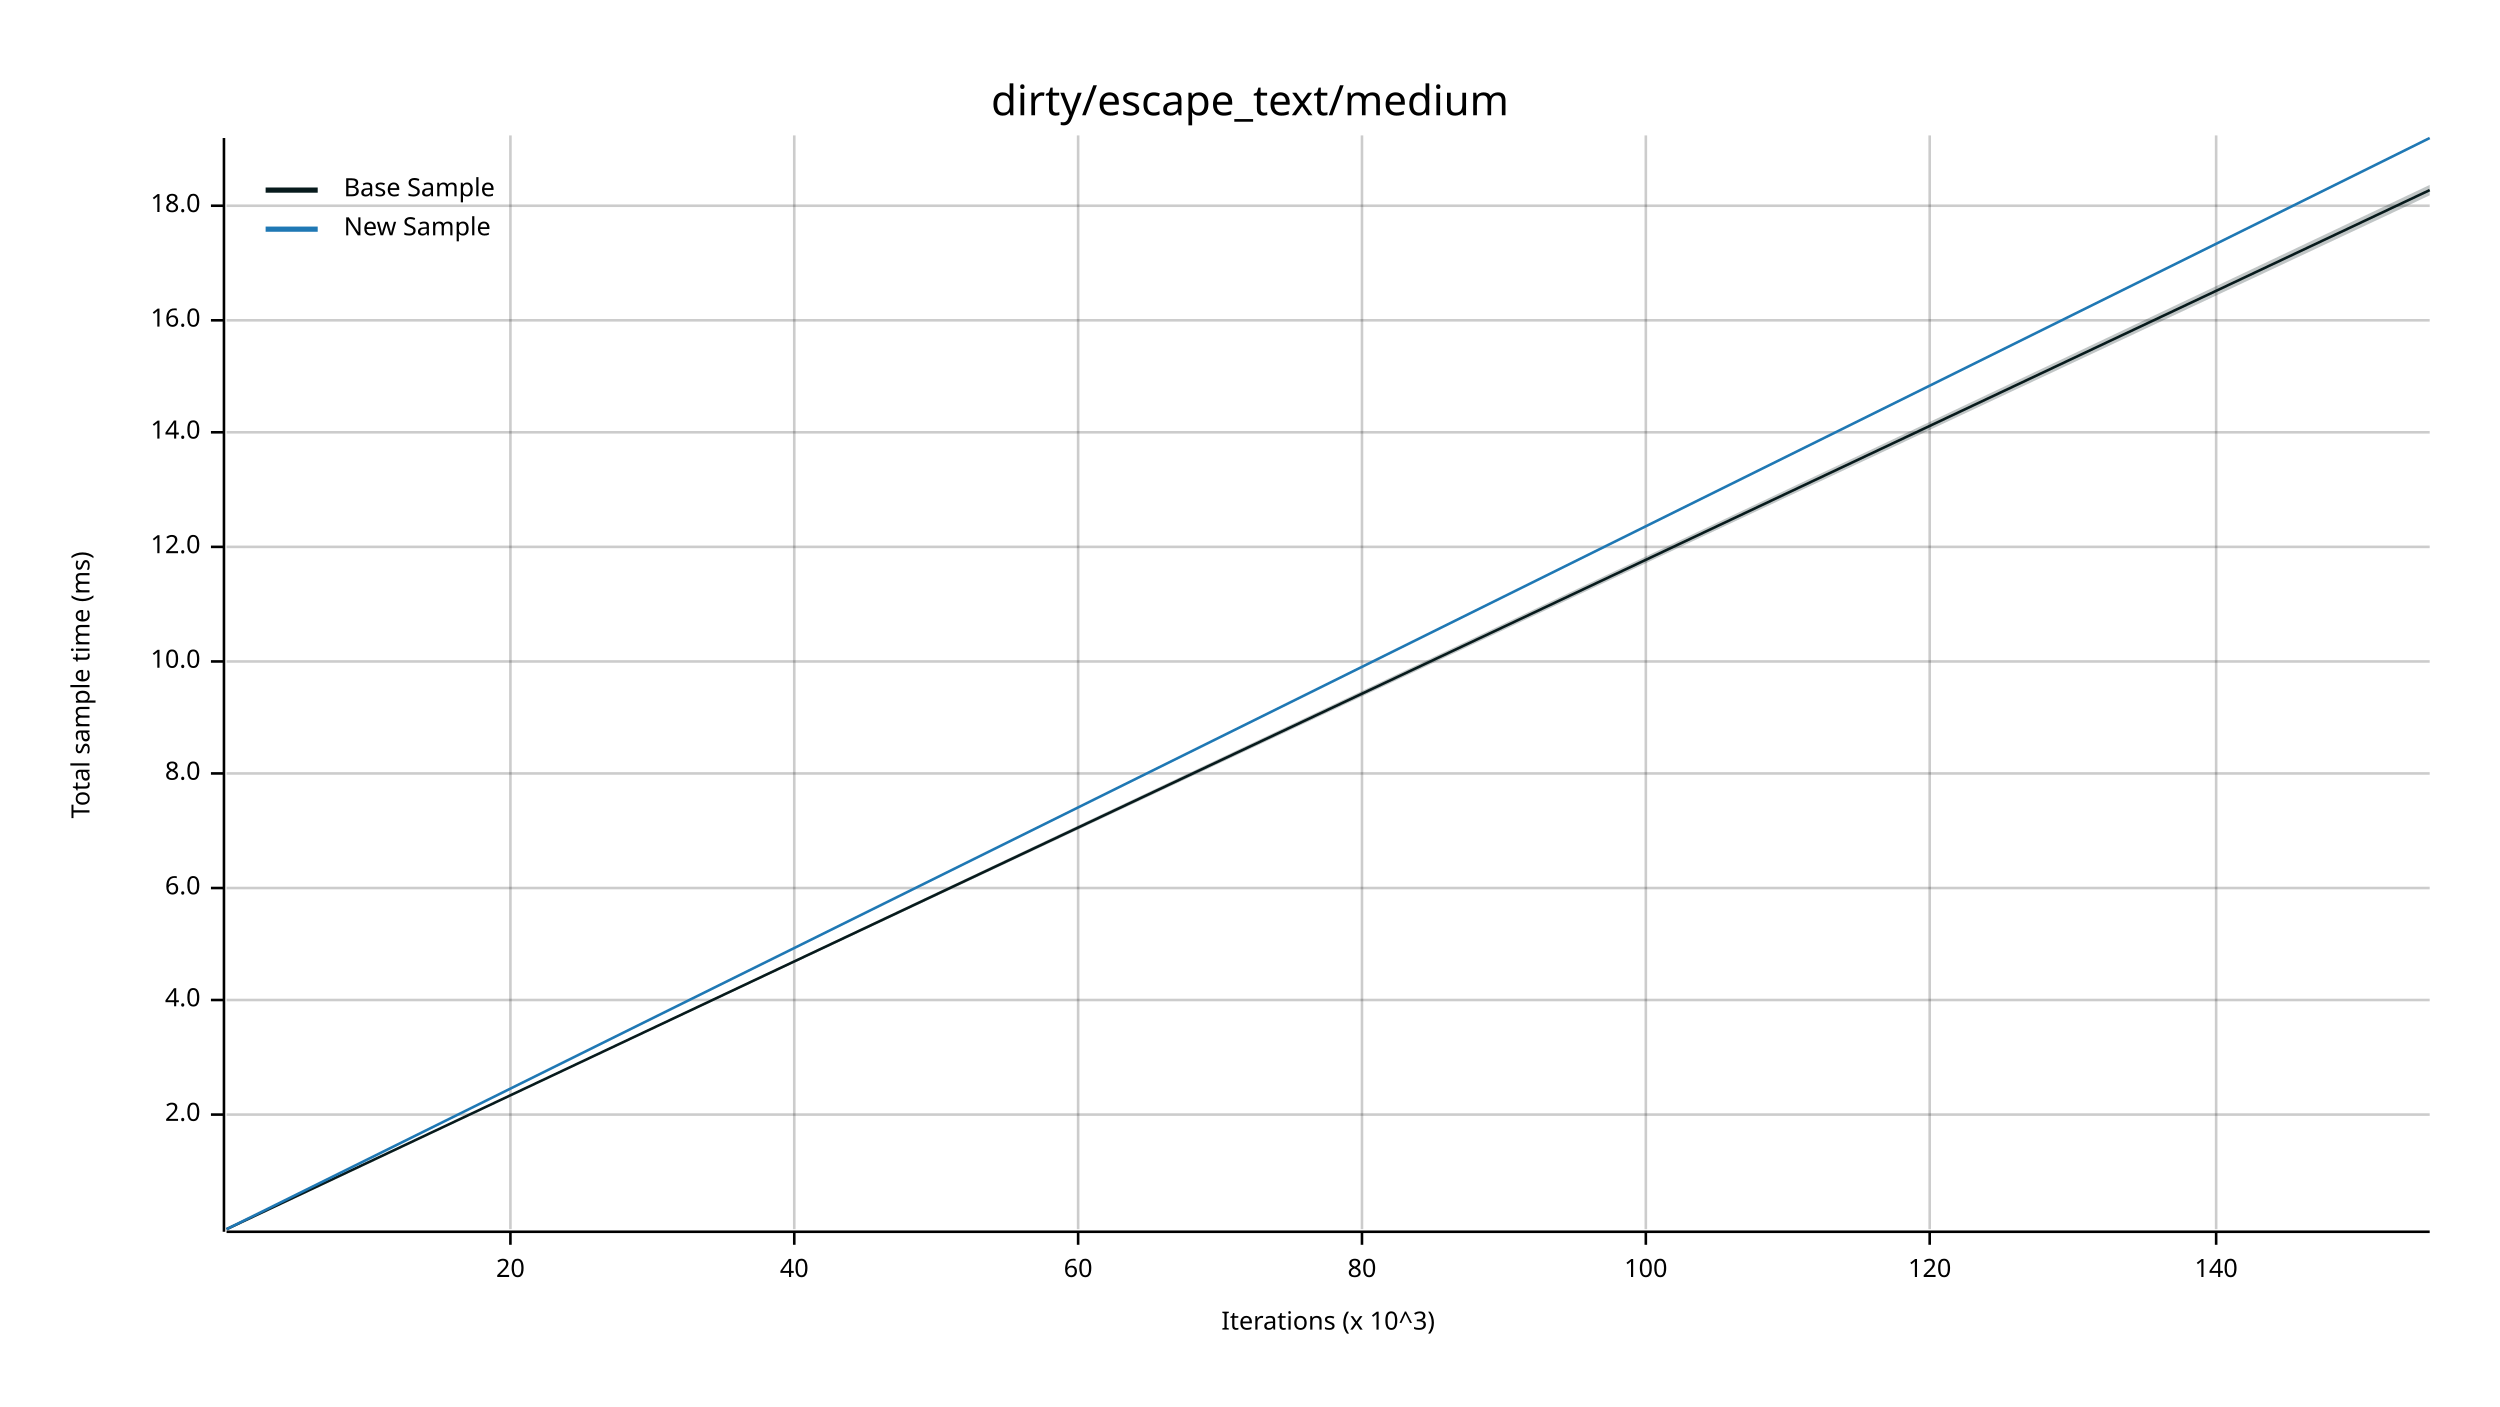
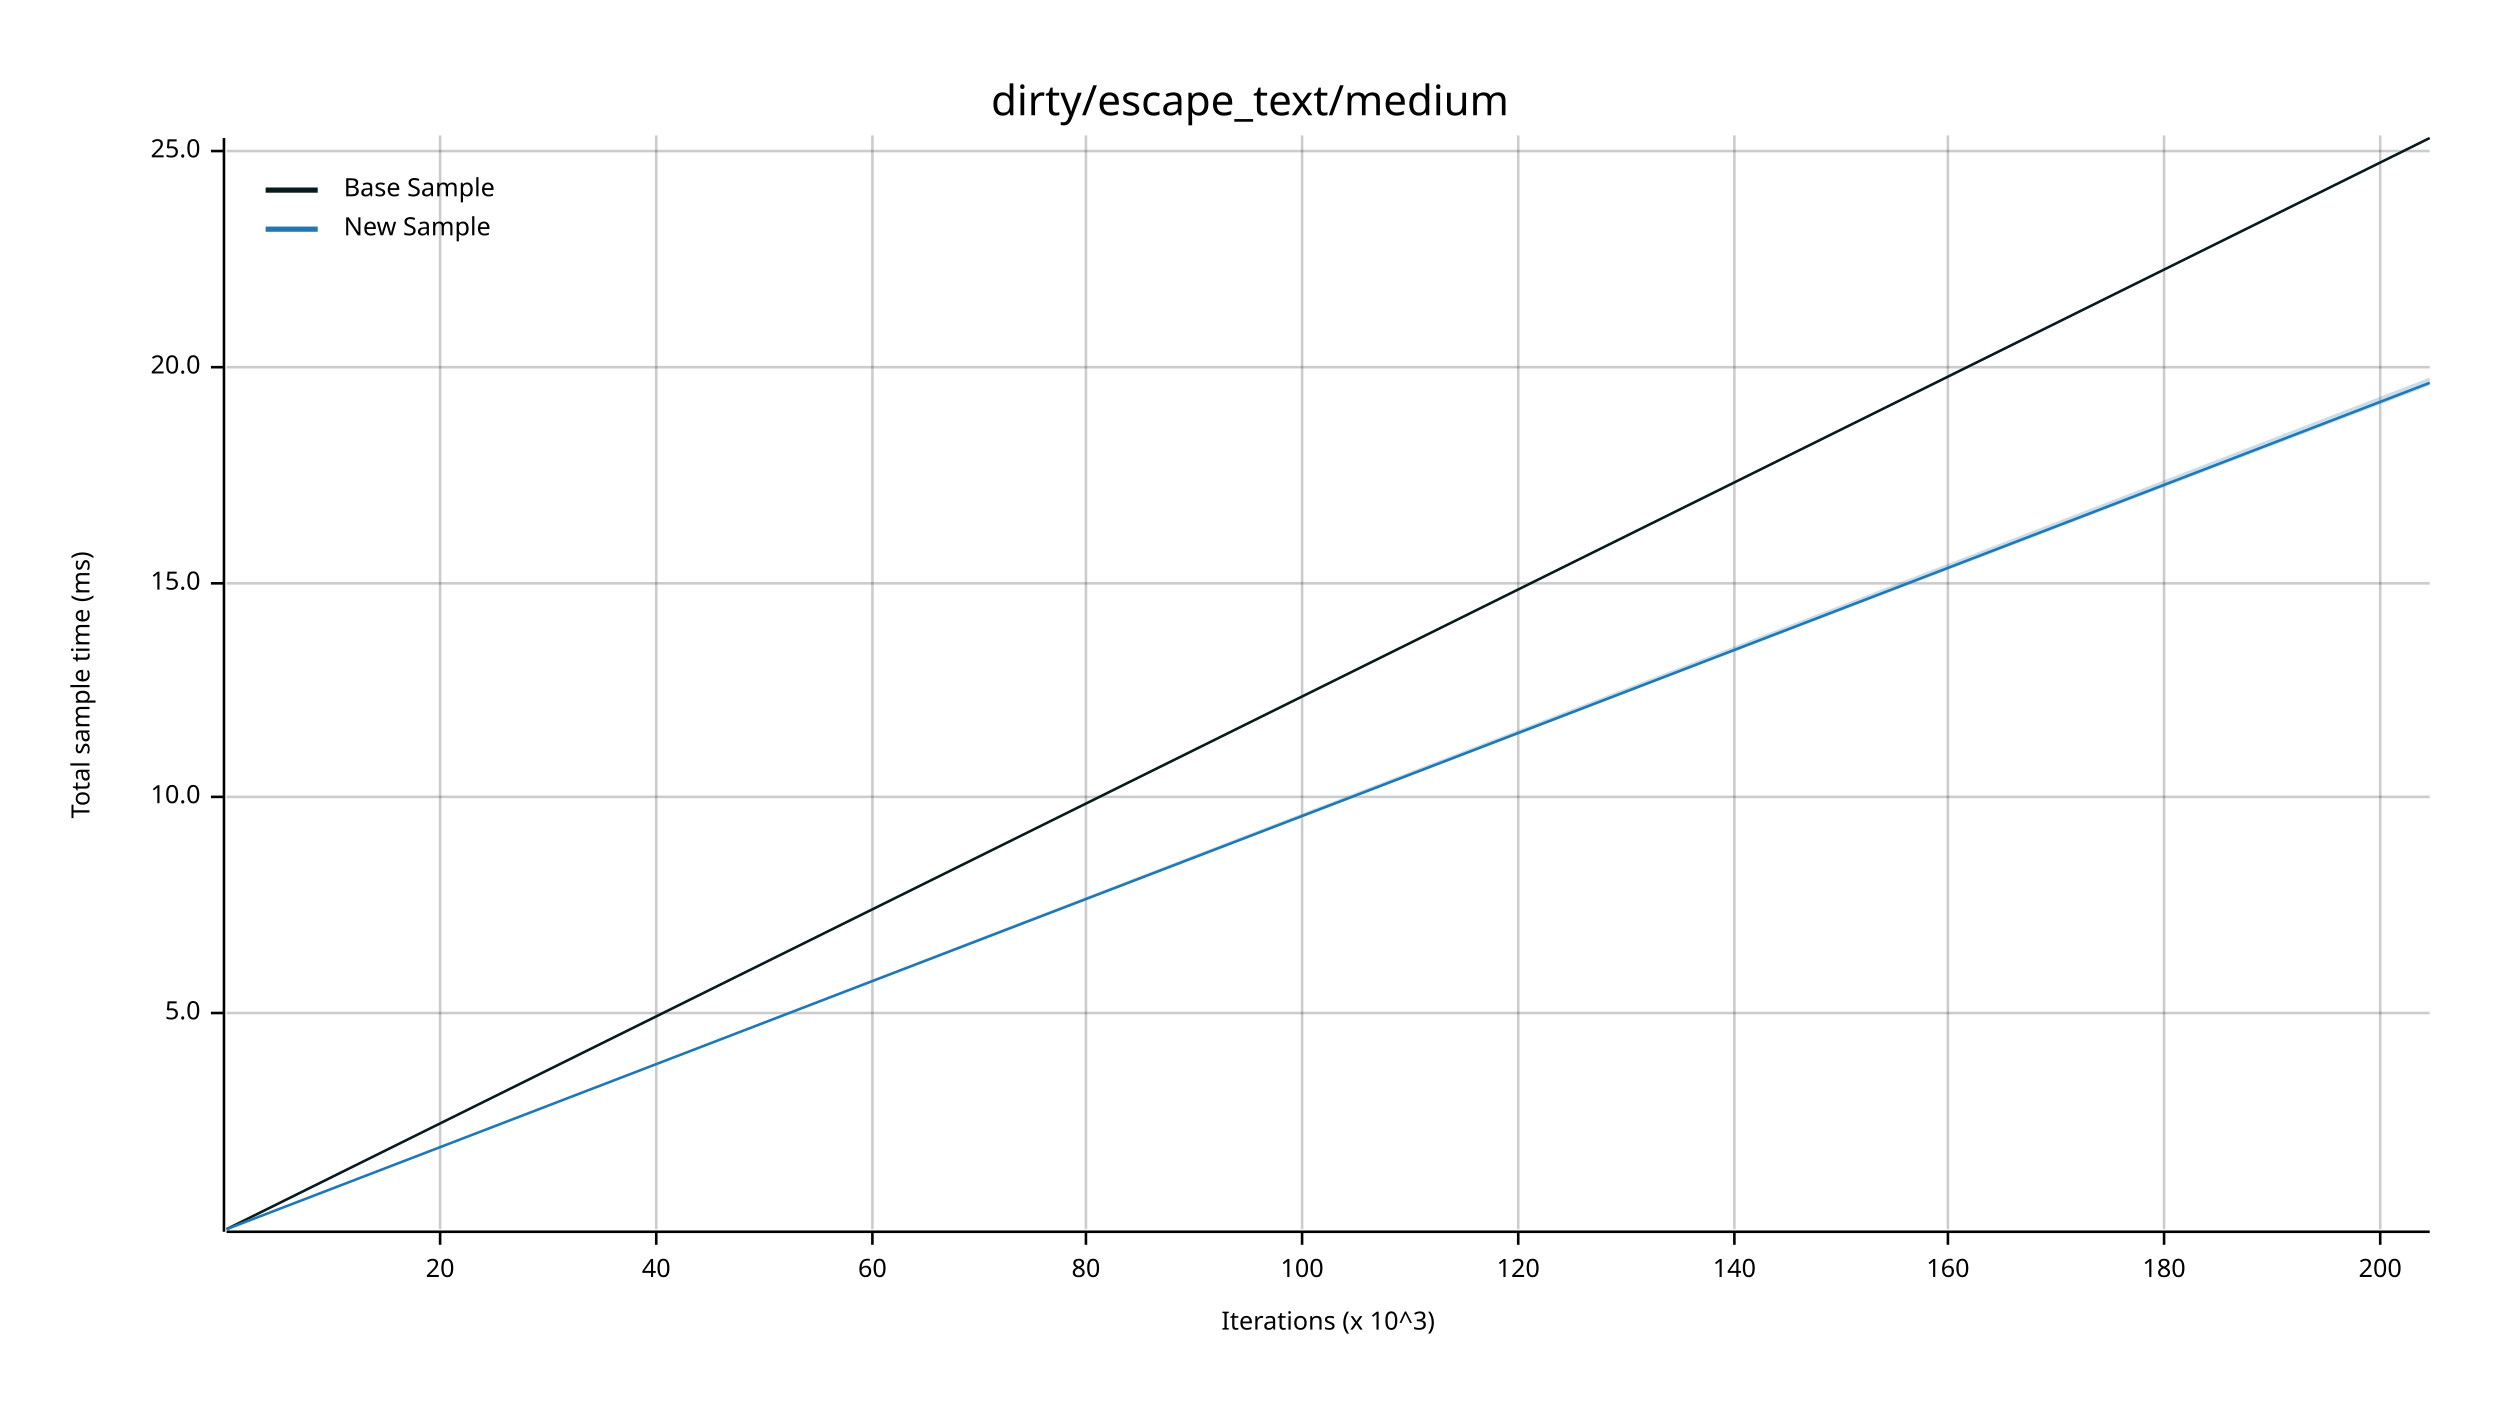
<svg xmlns="http://www.w3.org/2000/svg" width="960" height="540" viewBox="0 0 960 540">
  <text x="480" y="32" dy="0.76em" text-anchor="middle" font-family="sans-serif" font-size="16.129" opacity="1" fill="#000000">
dirty/escape_text/medium
</text>
  <text x="27" y="263" dy="0.76em" text-anchor="middle" font-family="sans-serif" font-size="9.677" opacity="1" fill="#000000" transform="rotate(270, 27, 263)">
Total sample time (ms)
</text>
  <text x="510" y="513" dy="-0.5ex" text-anchor="middle" font-family="sans-serif" font-size="9.677" opacity="1" fill="#000000">
Iterations (x 10^3)
</text>
-   <line opacity="0.2" stroke="#000000" stroke-width="1" x1="196" y1="472" x2="196" y2="52" />
-   <line opacity="0.2" stroke="#000000" stroke-width="1" x1="305" y1="472" x2="305" y2="52" />
-   <line opacity="0.2" stroke="#000000" stroke-width="1" x1="414" y1="472" x2="414" y2="52" />
-   <line opacity="0.2" stroke="#000000" stroke-width="1" x1="523" y1="472" x2="523" y2="52" />
-   <line opacity="0.2" stroke="#000000" stroke-width="1" x1="632" y1="472" x2="632" y2="52" />
-   <line opacity="0.2" stroke="#000000" stroke-width="1" x1="741" y1="472" x2="741" y2="52" />
-   <line opacity="0.2" stroke="#000000" stroke-width="1" x1="851" y1="472" x2="851" y2="52" />
-   <line opacity="0.2" stroke="#000000" stroke-width="1" x1="87" y1="428" x2="933" y2="428" />
-   <line opacity="0.2" stroke="#000000" stroke-width="1" x1="87" y1="384" x2="933" y2="384" />
-   <line opacity="0.2" stroke="#000000" stroke-width="1" x1="87" y1="341" x2="933" y2="341" />
-   <line opacity="0.2" stroke="#000000" stroke-width="1" x1="87" y1="297" x2="933" y2="297" />
-   <line opacity="0.2" stroke="#000000" stroke-width="1" x1="87" y1="254" x2="933" y2="254" />
-   <line opacity="0.2" stroke="#000000" stroke-width="1" x1="87" y1="210" x2="933" y2="210" />
-   <line opacity="0.2" stroke="#000000" stroke-width="1" x1="87" y1="166" x2="933" y2="166" />
-   <line opacity="0.2" stroke="#000000" stroke-width="1" x1="87" y1="123" x2="933" y2="123" />
-   <line opacity="0.2" stroke="#000000" stroke-width="1" x1="87" y1="79" x2="933" y2="79" />
+   <line opacity="0.2" stroke="#000000" stroke-width="1" x1="169" y1="472" x2="169" y2="52" />
+   <line opacity="0.2" stroke="#000000" stroke-width="1" x1="252" y1="472" x2="252" y2="52" />
+   <line opacity="0.2" stroke="#000000" stroke-width="1" x1="335" y1="472" x2="335" y2="52" />
+   <line opacity="0.2" stroke="#000000" stroke-width="1" x1="417" y1="472" x2="417" y2="52" />
+   <line opacity="0.2" stroke="#000000" stroke-width="1" x1="500" y1="472" x2="500" y2="52" />
+   <line opacity="0.2" stroke="#000000" stroke-width="1" x1="583" y1="472" x2="583" y2="52" />
+   <line opacity="0.2" stroke="#000000" stroke-width="1" x1="666" y1="472" x2="666" y2="52" />
+   <line opacity="0.2" stroke="#000000" stroke-width="1" x1="748" y1="472" x2="748" y2="52" />
+   <line opacity="0.2" stroke="#000000" stroke-width="1" x1="831" y1="472" x2="831" y2="52" />
+   <line opacity="0.2" stroke="#000000" stroke-width="1" x1="914" y1="472" x2="914" y2="52" />
+   <line opacity="0.2" stroke="#000000" stroke-width="1" x1="87" y1="389" x2="933" y2="389" />
+   <line opacity="0.2" stroke="#000000" stroke-width="1" x1="87" y1="306" x2="933" y2="306" />
+   <line opacity="0.2" stroke="#000000" stroke-width="1" x1="87" y1="224" x2="933" y2="224" />
+   <line opacity="0.2" stroke="#000000" stroke-width="1" x1="87" y1="141" x2="933" y2="141" />
+   <line opacity="0.2" stroke="#000000" stroke-width="1" x1="87" y1="58" x2="933" y2="58" />
  <polyline fill="none" opacity="1" stroke="#000000" stroke-width="1" points="86,53 86,473 " />
-   <text x="77" y="428" dy="0.5ex" text-anchor="end" font-family="sans-serif" font-size="9.677" opacity="1" fill="#000000">
- 2.0
+   <text x="77" y="389" dy="0.5ex" text-anchor="end" font-family="sans-serif" font-size="9.677" opacity="1" fill="#000000">
+ 5.0
</text>
-   <polyline fill="none" opacity="1" stroke="#000000" stroke-width="1" points="81,428 86,428 " />
-   <text x="77" y="384" dy="0.5ex" text-anchor="end" font-family="sans-serif" font-size="9.677" opacity="1" fill="#000000">
- 4.0
- </text>
-   <polyline fill="none" opacity="1" stroke="#000000" stroke-width="1" points="81,384 86,384 " />
-   <text x="77" y="341" dy="0.5ex" text-anchor="end" font-family="sans-serif" font-size="9.677" opacity="1" fill="#000000">
- 6.0
- </text>
-   <polyline fill="none" opacity="1" stroke="#000000" stroke-width="1" points="81,341 86,341 " />
-   <text x="77" y="297" dy="0.5ex" text-anchor="end" font-family="sans-serif" font-size="9.677" opacity="1" fill="#000000">
- 8.0
- </text>
-   <polyline fill="none" opacity="1" stroke="#000000" stroke-width="1" points="81,297 86,297 " />
-   <text x="77" y="254" dy="0.5ex" text-anchor="end" font-family="sans-serif" font-size="9.677" opacity="1" fill="#000000">
+   <polyline fill="none" opacity="1" stroke="#000000" stroke-width="1" points="81,389 86,389 " />
+   <text x="77" y="306" dy="0.5ex" text-anchor="end" font-family="sans-serif" font-size="9.677" opacity="1" fill="#000000">
10.0
</text>
-   <polyline fill="none" opacity="1" stroke="#000000" stroke-width="1" points="81,254 86,254 " />
-   <text x="77" y="210" dy="0.5ex" text-anchor="end" font-family="sans-serif" font-size="9.677" opacity="1" fill="#000000">
- 12.0
+   <polyline fill="none" opacity="1" stroke="#000000" stroke-width="1" points="81,306 86,306 " />
+   <text x="77" y="224" dy="0.5ex" text-anchor="end" font-family="sans-serif" font-size="9.677" opacity="1" fill="#000000">
+ 15.0
</text>
-   <polyline fill="none" opacity="1" stroke="#000000" stroke-width="1" points="81,210 86,210 " />
-   <text x="77" y="166" dy="0.5ex" text-anchor="end" font-family="sans-serif" font-size="9.677" opacity="1" fill="#000000">
- 14.0
+   <polyline fill="none" opacity="1" stroke="#000000" stroke-width="1" points="81,224 86,224 " />
+   <text x="77" y="141" dy="0.5ex" text-anchor="end" font-family="sans-serif" font-size="9.677" opacity="1" fill="#000000">
+ 20.0
</text>
-   <polyline fill="none" opacity="1" stroke="#000000" stroke-width="1" points="81,166 86,166 " />
-   <text x="77" y="123" dy="0.5ex" text-anchor="end" font-family="sans-serif" font-size="9.677" opacity="1" fill="#000000">
- 16.0
+   <polyline fill="none" opacity="1" stroke="#000000" stroke-width="1" points="81,141 86,141 " />
+   <text x="77" y="58" dy="0.5ex" text-anchor="end" font-family="sans-serif" font-size="9.677" opacity="1" fill="#000000">
+ 25.0
</text>
-   <polyline fill="none" opacity="1" stroke="#000000" stroke-width="1" points="81,123 86,123 " />
-   <text x="77" y="79" dy="0.5ex" text-anchor="end" font-family="sans-serif" font-size="9.677" opacity="1" fill="#000000">
- 18.0
- </text>
-   <polyline fill="none" opacity="1" stroke="#000000" stroke-width="1" points="81,79 86,79 " />
+   <polyline fill="none" opacity="1" stroke="#000000" stroke-width="1" points="81,58 86,58 " />
  <polyline fill="none" opacity="1" stroke="#000000" stroke-width="1" points="87,473 933,473 " />
-   <text x="196" y="483" dy="0.76em" text-anchor="middle" font-family="sans-serif" font-size="9.677" opacity="1" fill="#000000">
+   <text x="169" y="483" dy="0.76em" text-anchor="middle" font-family="sans-serif" font-size="9.677" opacity="1" fill="#000000">
20
</text>
-   <polyline fill="none" opacity="1" stroke="#000000" stroke-width="1" points="196,473 196,478 " />
-   <text x="305" y="483" dy="0.76em" text-anchor="middle" font-family="sans-serif" font-size="9.677" opacity="1" fill="#000000">
+   <polyline fill="none" opacity="1" stroke="#000000" stroke-width="1" points="169,473 169,478 " />
+   <text x="252" y="483" dy="0.76em" text-anchor="middle" font-family="sans-serif" font-size="9.677" opacity="1" fill="#000000">
40
</text>
-   <polyline fill="none" opacity="1" stroke="#000000" stroke-width="1" points="305,473 305,478 " />
-   <text x="414" y="483" dy="0.76em" text-anchor="middle" font-family="sans-serif" font-size="9.677" opacity="1" fill="#000000">
+   <polyline fill="none" opacity="1" stroke="#000000" stroke-width="1" points="252,473 252,478 " />
+   <text x="335" y="483" dy="0.76em" text-anchor="middle" font-family="sans-serif" font-size="9.677" opacity="1" fill="#000000">
60
</text>
-   <polyline fill="none" opacity="1" stroke="#000000" stroke-width="1" points="414,473 414,478 " />
-   <text x="523" y="483" dy="0.76em" text-anchor="middle" font-family="sans-serif" font-size="9.677" opacity="1" fill="#000000">
+   <polyline fill="none" opacity="1" stroke="#000000" stroke-width="1" points="335,473 335,478 " />
+   <text x="417" y="483" dy="0.76em" text-anchor="middle" font-family="sans-serif" font-size="9.677" opacity="1" fill="#000000">
80
</text>
-   <polyline fill="none" opacity="1" stroke="#000000" stroke-width="1" points="523,473 523,478 " />
-   <text x="632" y="483" dy="0.76em" text-anchor="middle" font-family="sans-serif" font-size="9.677" opacity="1" fill="#000000">
+   <polyline fill="none" opacity="1" stroke="#000000" stroke-width="1" points="417,473 417,478 " />
+   <text x="500" y="483" dy="0.76em" text-anchor="middle" font-family="sans-serif" font-size="9.677" opacity="1" fill="#000000">
100
</text>
-   <polyline fill="none" opacity="1" stroke="#000000" stroke-width="1" points="632,473 632,478 " />
-   <text x="741" y="483" dy="0.76em" text-anchor="middle" font-family="sans-serif" font-size="9.677" opacity="1" fill="#000000">
+   <polyline fill="none" opacity="1" stroke="#000000" stroke-width="1" points="500,473 500,478 " />
+   <text x="583" y="483" dy="0.76em" text-anchor="middle" font-family="sans-serif" font-size="9.677" opacity="1" fill="#000000">
120
</text>
-   <polyline fill="none" opacity="1" stroke="#000000" stroke-width="1" points="741,473 741,478 " />
-   <text x="851" y="483" dy="0.76em" text-anchor="middle" font-family="sans-serif" font-size="9.677" opacity="1" fill="#000000">
+   <polyline fill="none" opacity="1" stroke="#000000" stroke-width="1" points="583,473 583,478 " />
+   <text x="666" y="483" dy="0.76em" text-anchor="middle" font-family="sans-serif" font-size="9.677" opacity="1" fill="#000000">
140
</text>
-   <polyline fill="none" opacity="1" stroke="#000000" stroke-width="1" points="851,473 851,478 " />
-   <polyline fill="none" opacity="1" stroke="#071A1C" stroke-width="1" points="87,472 933,73 " />
-   <polygon opacity="0.25" fill="#071A1C" points="87,472 933,75 933,71 " />
-   <polyline fill="none" opacity="1" stroke="#1F78B4" stroke-width="1" points="87,472 933,53 " />
-   <polygon opacity="0.25" fill="#1F78B4" points="87,472 933,53 933,53 " />
+   <polyline fill="none" opacity="1" stroke="#000000" stroke-width="1" points="666,473 666,478 " />
+   <text x="748" y="483" dy="0.76em" text-anchor="middle" font-family="sans-serif" font-size="9.677" opacity="1" fill="#000000">
+ 160
+ </text>
+   <polyline fill="none" opacity="1" stroke="#000000" stroke-width="1" points="748,473 748,478 " />
+   <text x="831" y="483" dy="0.76em" text-anchor="middle" font-family="sans-serif" font-size="9.677" opacity="1" fill="#000000">
+ 180
+ </text>
+   <polyline fill="none" opacity="1" stroke="#000000" stroke-width="1" points="831,473 831,478 " />
+   <text x="914" y="483" dy="0.76em" text-anchor="middle" font-family="sans-serif" font-size="9.677" opacity="1" fill="#000000">
+ 200
+ </text>
+   <polyline fill="none" opacity="1" stroke="#000000" stroke-width="1" points="914,473 914,478 " />
+   <polyline fill="none" opacity="1" stroke="#071A1C" stroke-width="1" points="87,472 933,53 " />
+   <polygon opacity="0.25" fill="#071A1C" points="87,472 933,53 933,53 " />
+   <polyline fill="none" opacity="1" stroke="#1F78B4" stroke-width="1" points="87,472 933,147 " />
+   <polygon opacity="0.25" fill="#1F78B4" points="87,472 933,148 933,145 " />
  <text x="132" y="68" dy="0.76em" text-anchor="start" font-family="sans-serif" font-size="9.677" opacity="1" fill="#000000">
Base Sample
</text>
  <text x="132" y="83" dy="0.76em" text-anchor="start" font-family="sans-serif" font-size="9.677" opacity="1" fill="#000000">
New Sample
</text>
  <polyline fill="none" opacity="1" stroke="#071A1C" stroke-width="2" points="102,73 122,73 " />
  <polyline fill="none" opacity="1" stroke="#1F78B4" stroke-width="2" points="102,88 122,88 " />
</svg>
